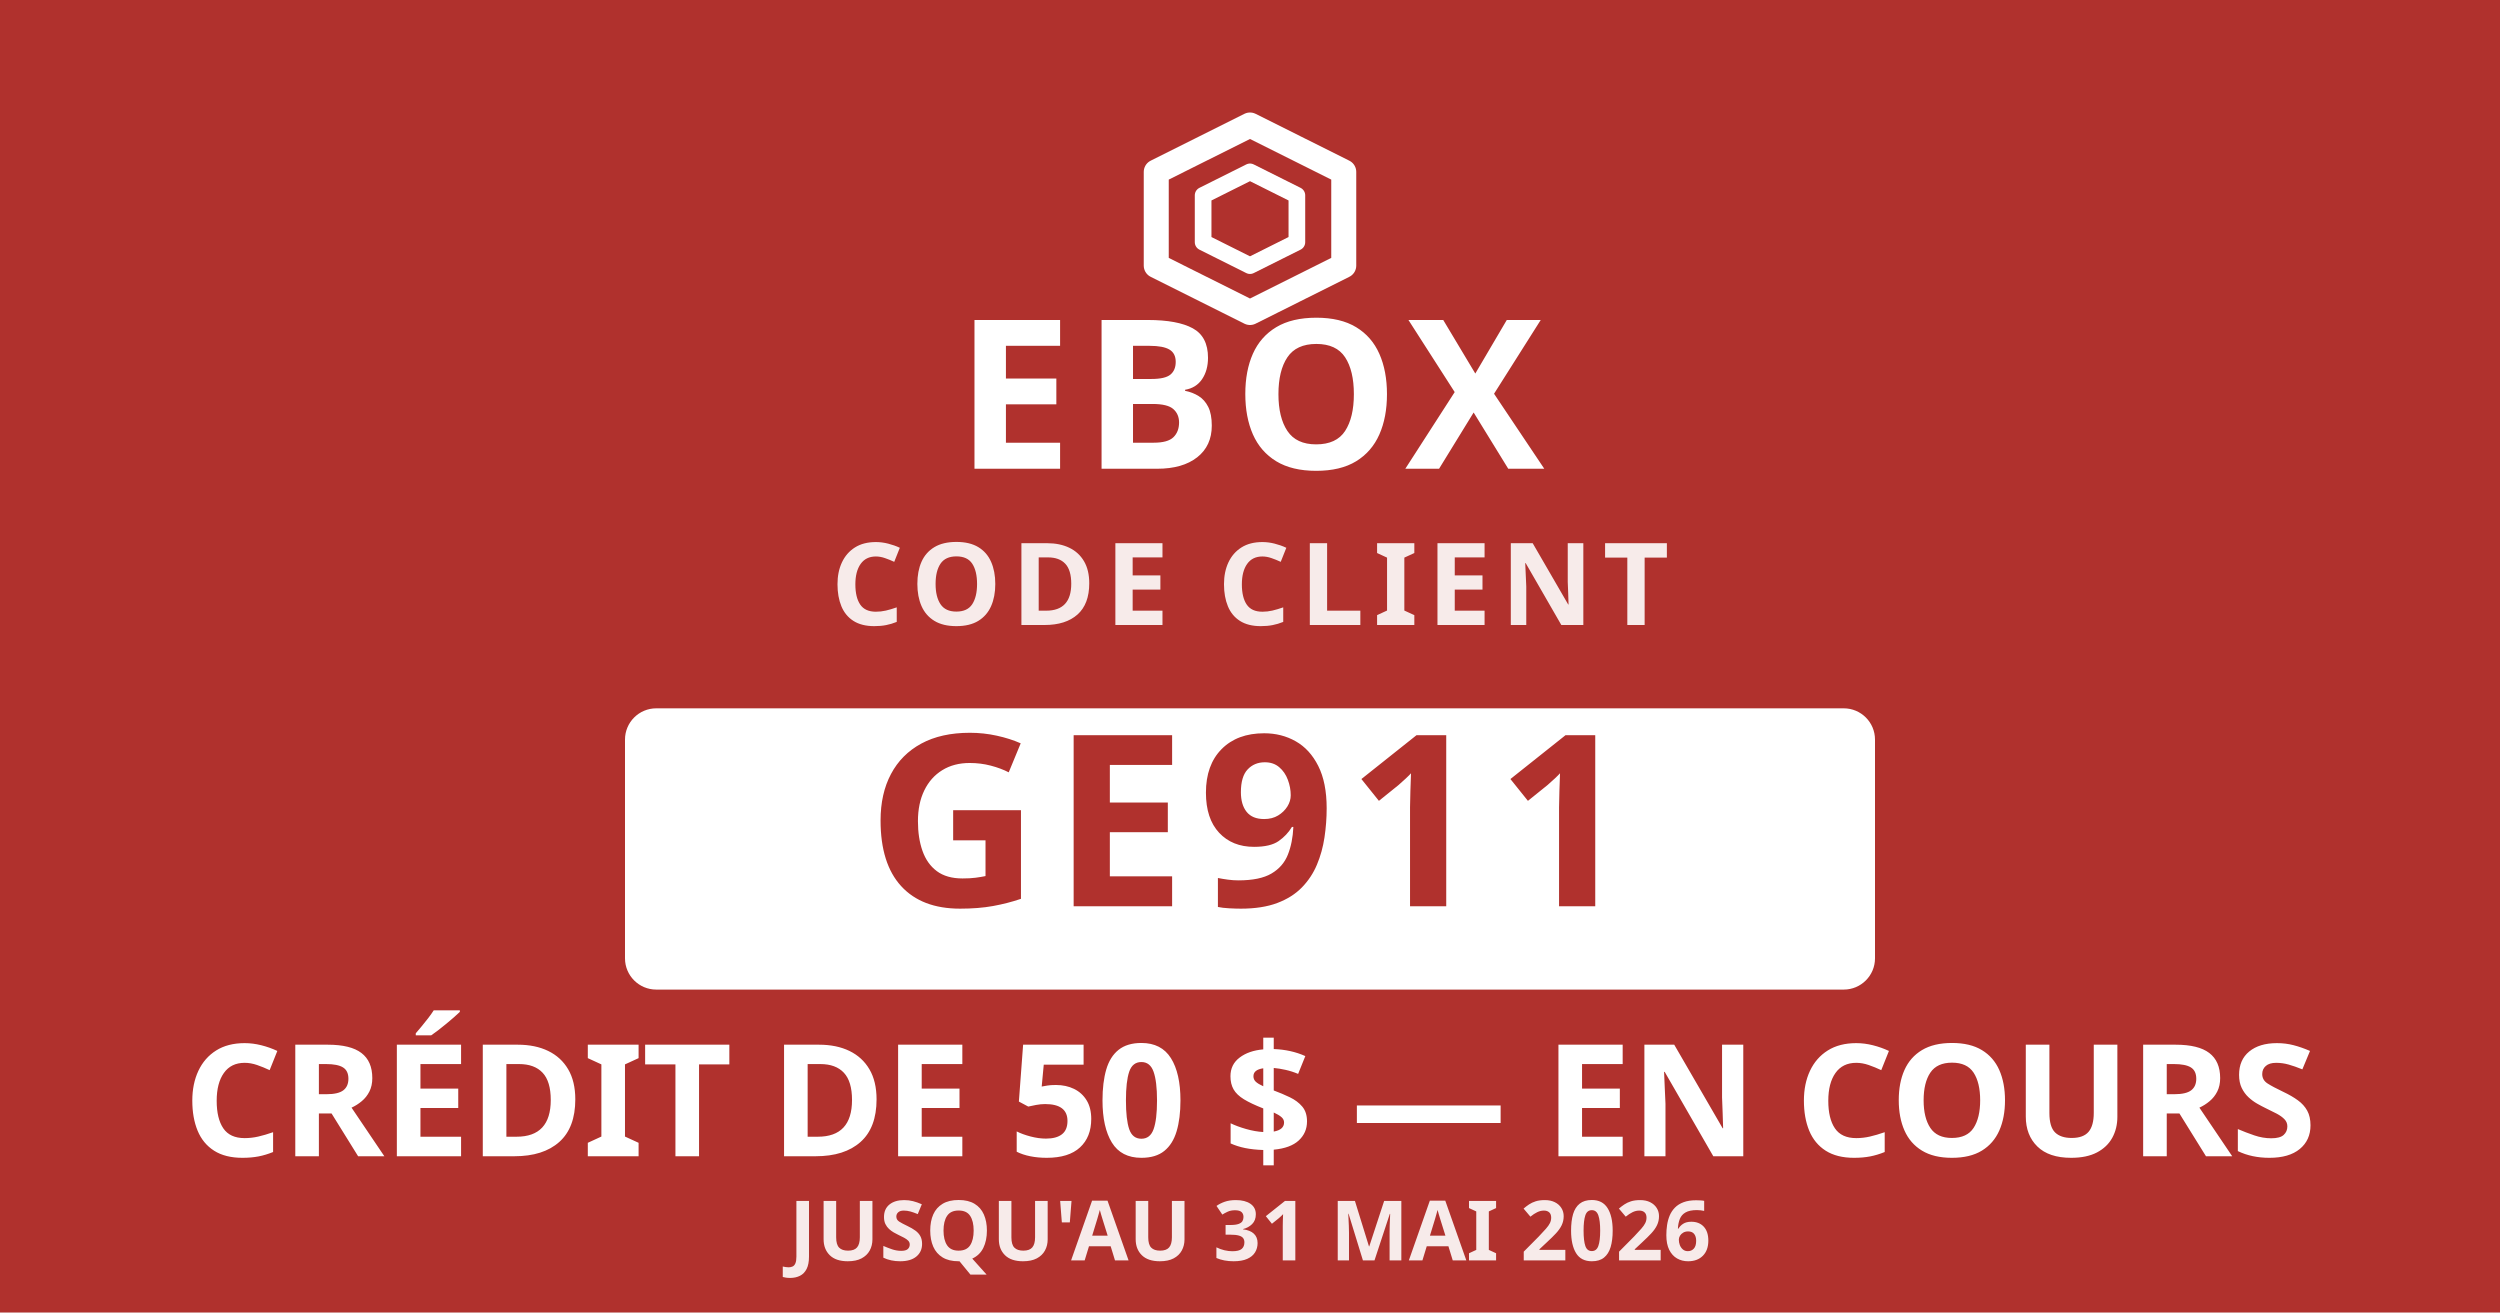
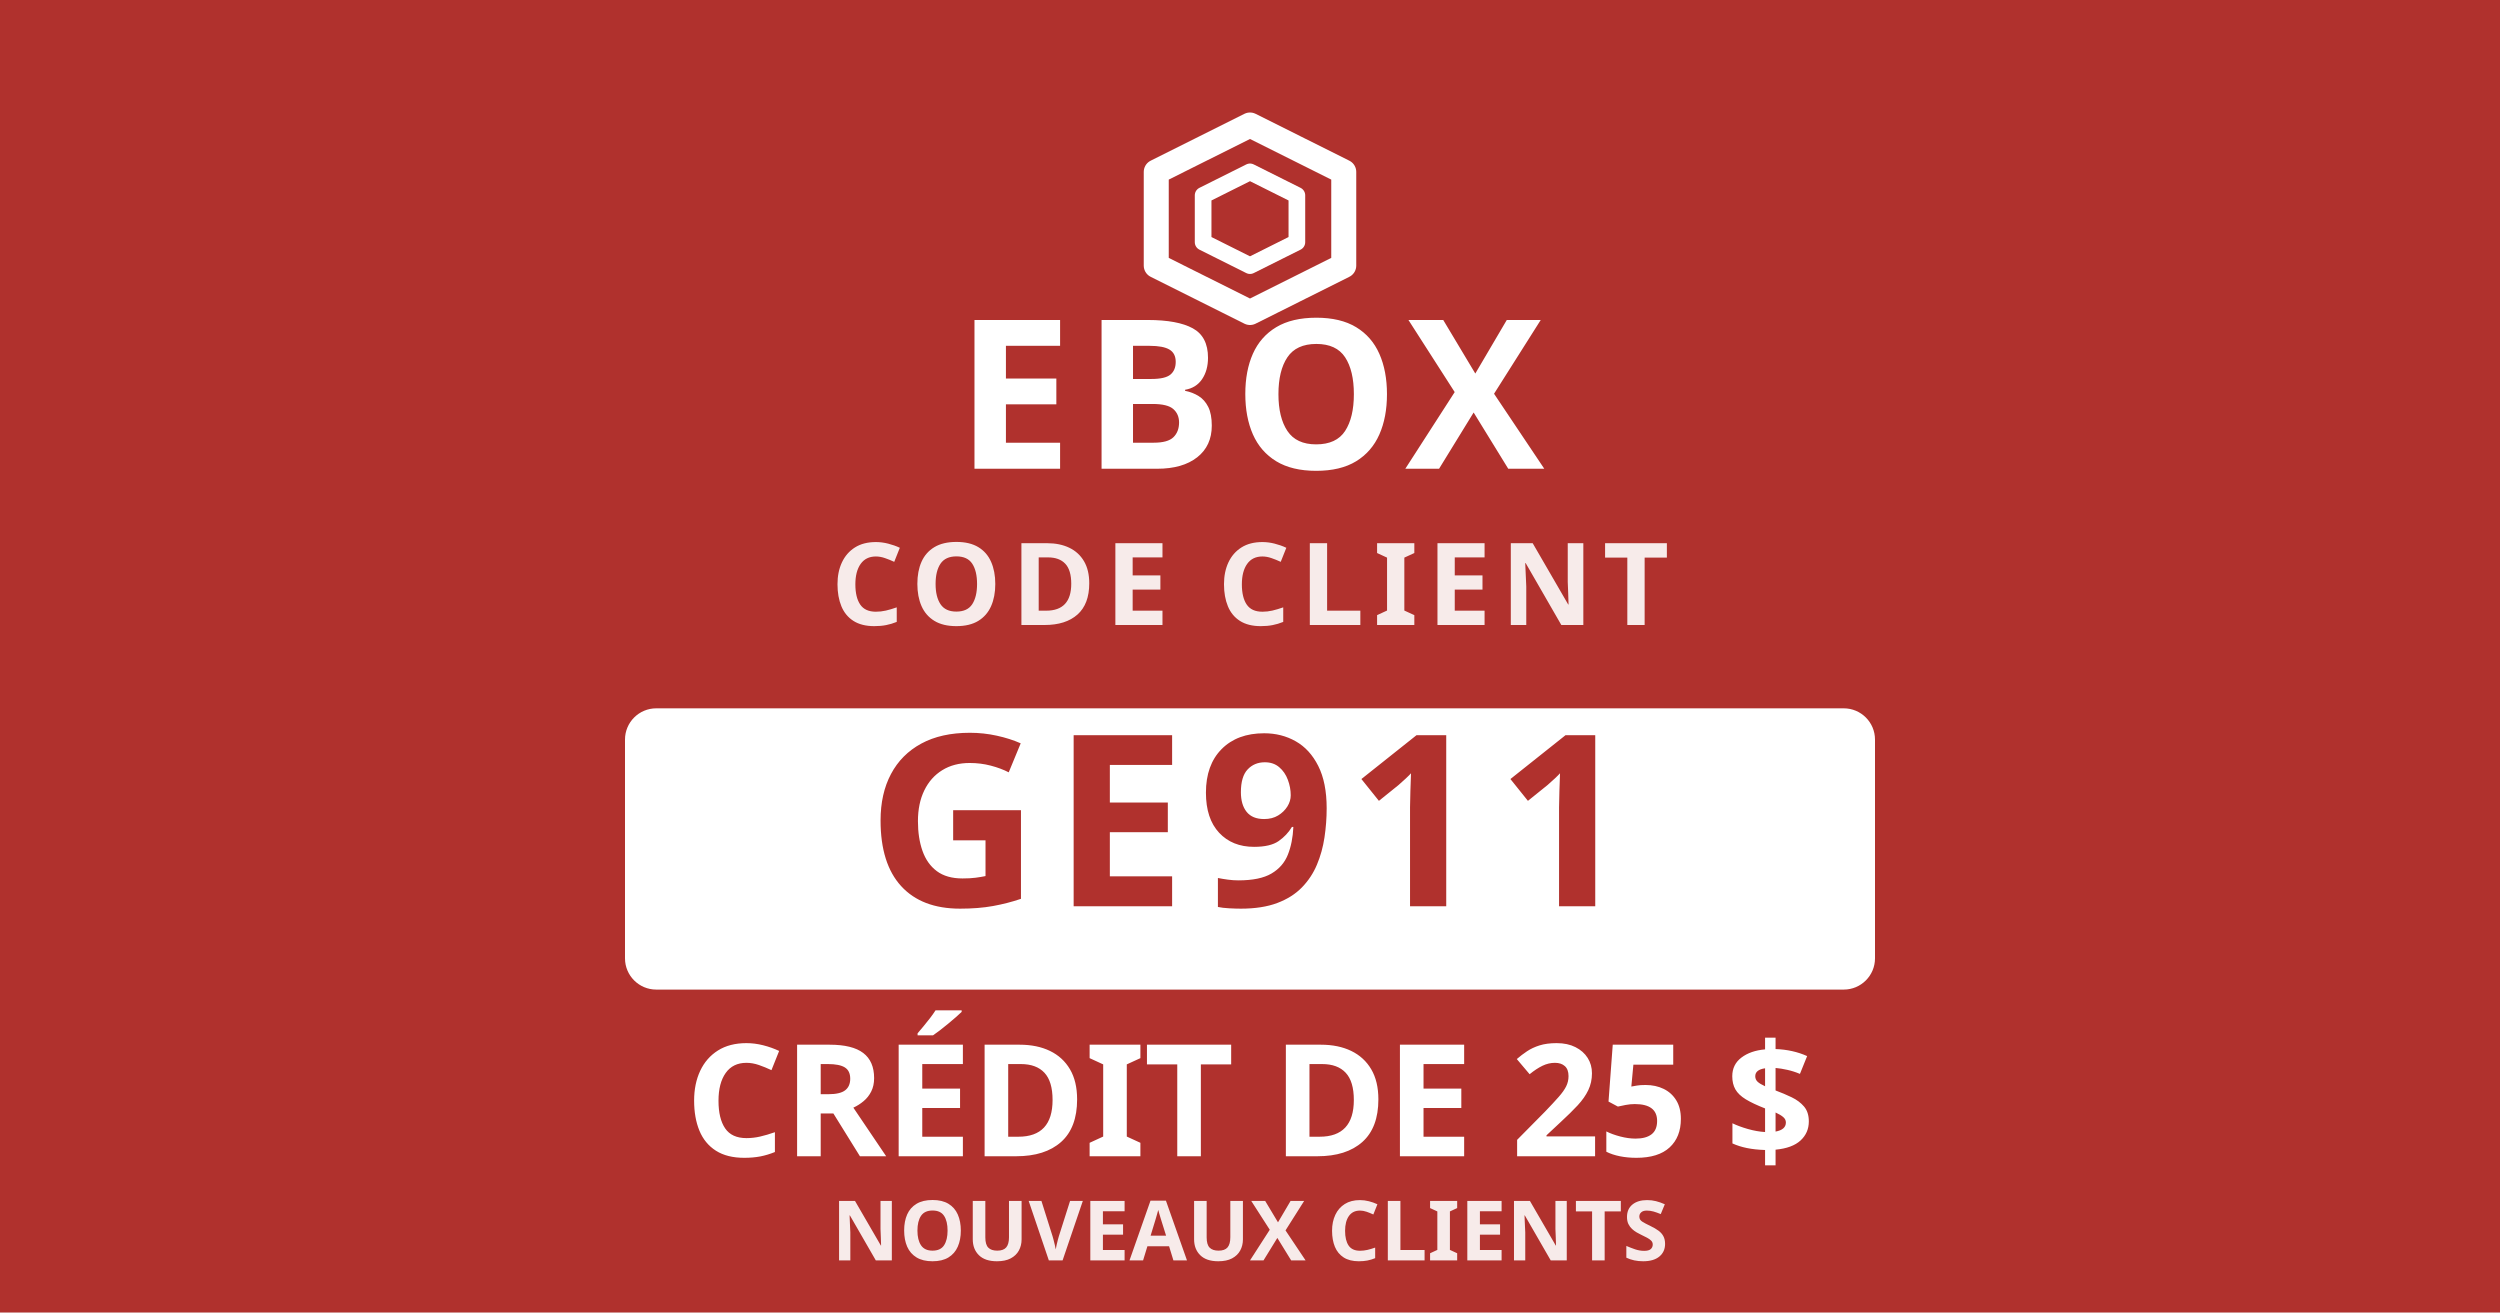
<svg xmlns="http://www.w3.org/2000/svg" width="1200" height="630">
  <rect width="100%" height="100%" fill="#b0312d" />
  <g fill="white" font-family="sans-serif" text-anchor="middle">
    <g transform="translate(600, 105)">
      <path d="M-45 -22.5 L-45 22.5 L0 45 L45 22.5 L45 -22.5 L0 -45 Z" fill="none" stroke="white" stroke-width="12" stroke-linejoin="round" />
      <path d="M-22.5 -11.25 L-22.5 11.25 L0 22.5 L22.5 11.25 L22.5 -11.25 L0 -22.5 Z" fill="none" stroke="white" stroke-width="8" stroke-linejoin="round" />
    </g>
    <text x="600" y="225" font-size="100" font-weight="900" letter-spacing="0.05em">EBOX</text>
    <text x="600" y="300" font-size="55" font-weight="700" fill-opacity="0.9" letter-spacing="0.08em">CODE CLIENT</text>
    <g transform="translate(600, 410)">
      <rect x="-300" y="-70" width="600" height="135" rx="15" fill="white" />
      <text x="0" y="25" font-size="115" font-weight="900" fill="#b0312d" letter-spacing="0.05em">GE911</text>
    </g>
-     <text x="600" y="555" font-size="75" font-weight="900" letter-spacing="-0.01em">CRÉDIT DE 50 $ — EN COURS</text>
-     <text x="600" y="605" font-size="40" font-weight="700" fill-opacity="0.9" fill="#ffffff">JUSQU'AU 31 MAI 2026</text>
+     <text x="600" y="555" font-size="75" font-weight="900" letter-spacing="-0.01em">CRÉDIT DE 25 $</text>
+     <text x="600" y="605" font-size="40" font-weight="700" fill-opacity="0.9" fill="#ffffff">NOUVEAUX CLIENTS</text>
  </g>
</svg>
